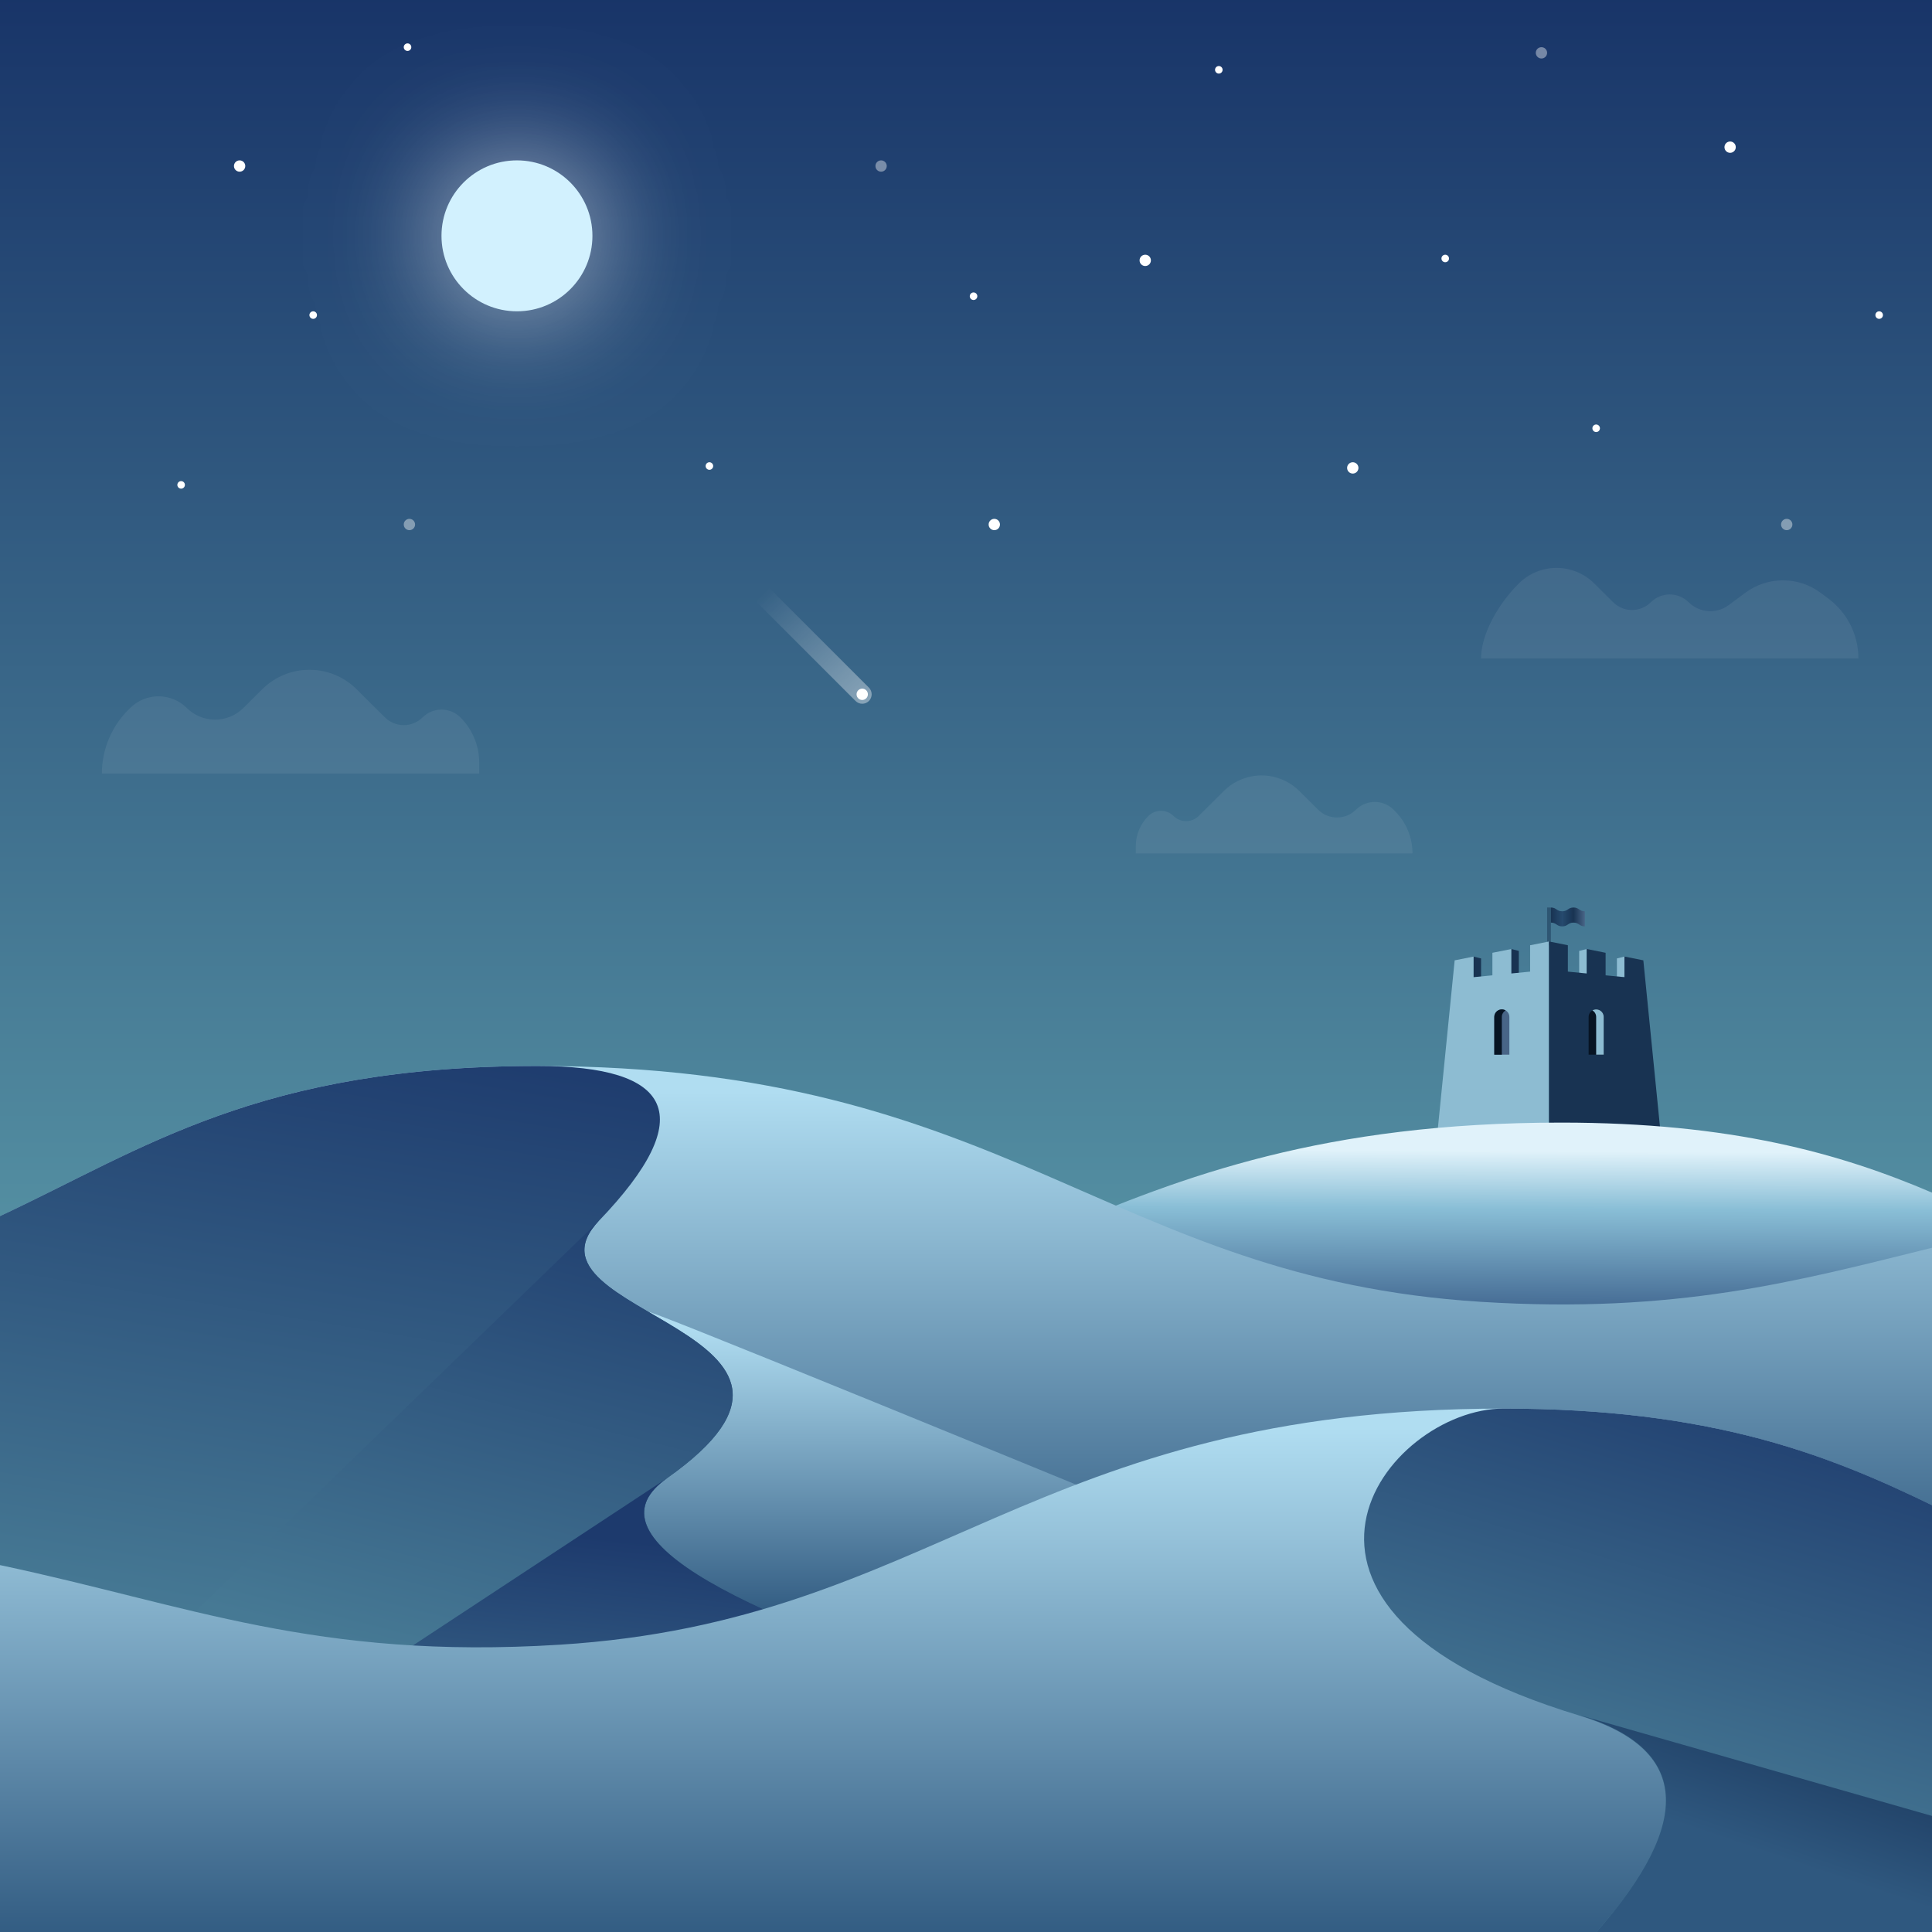
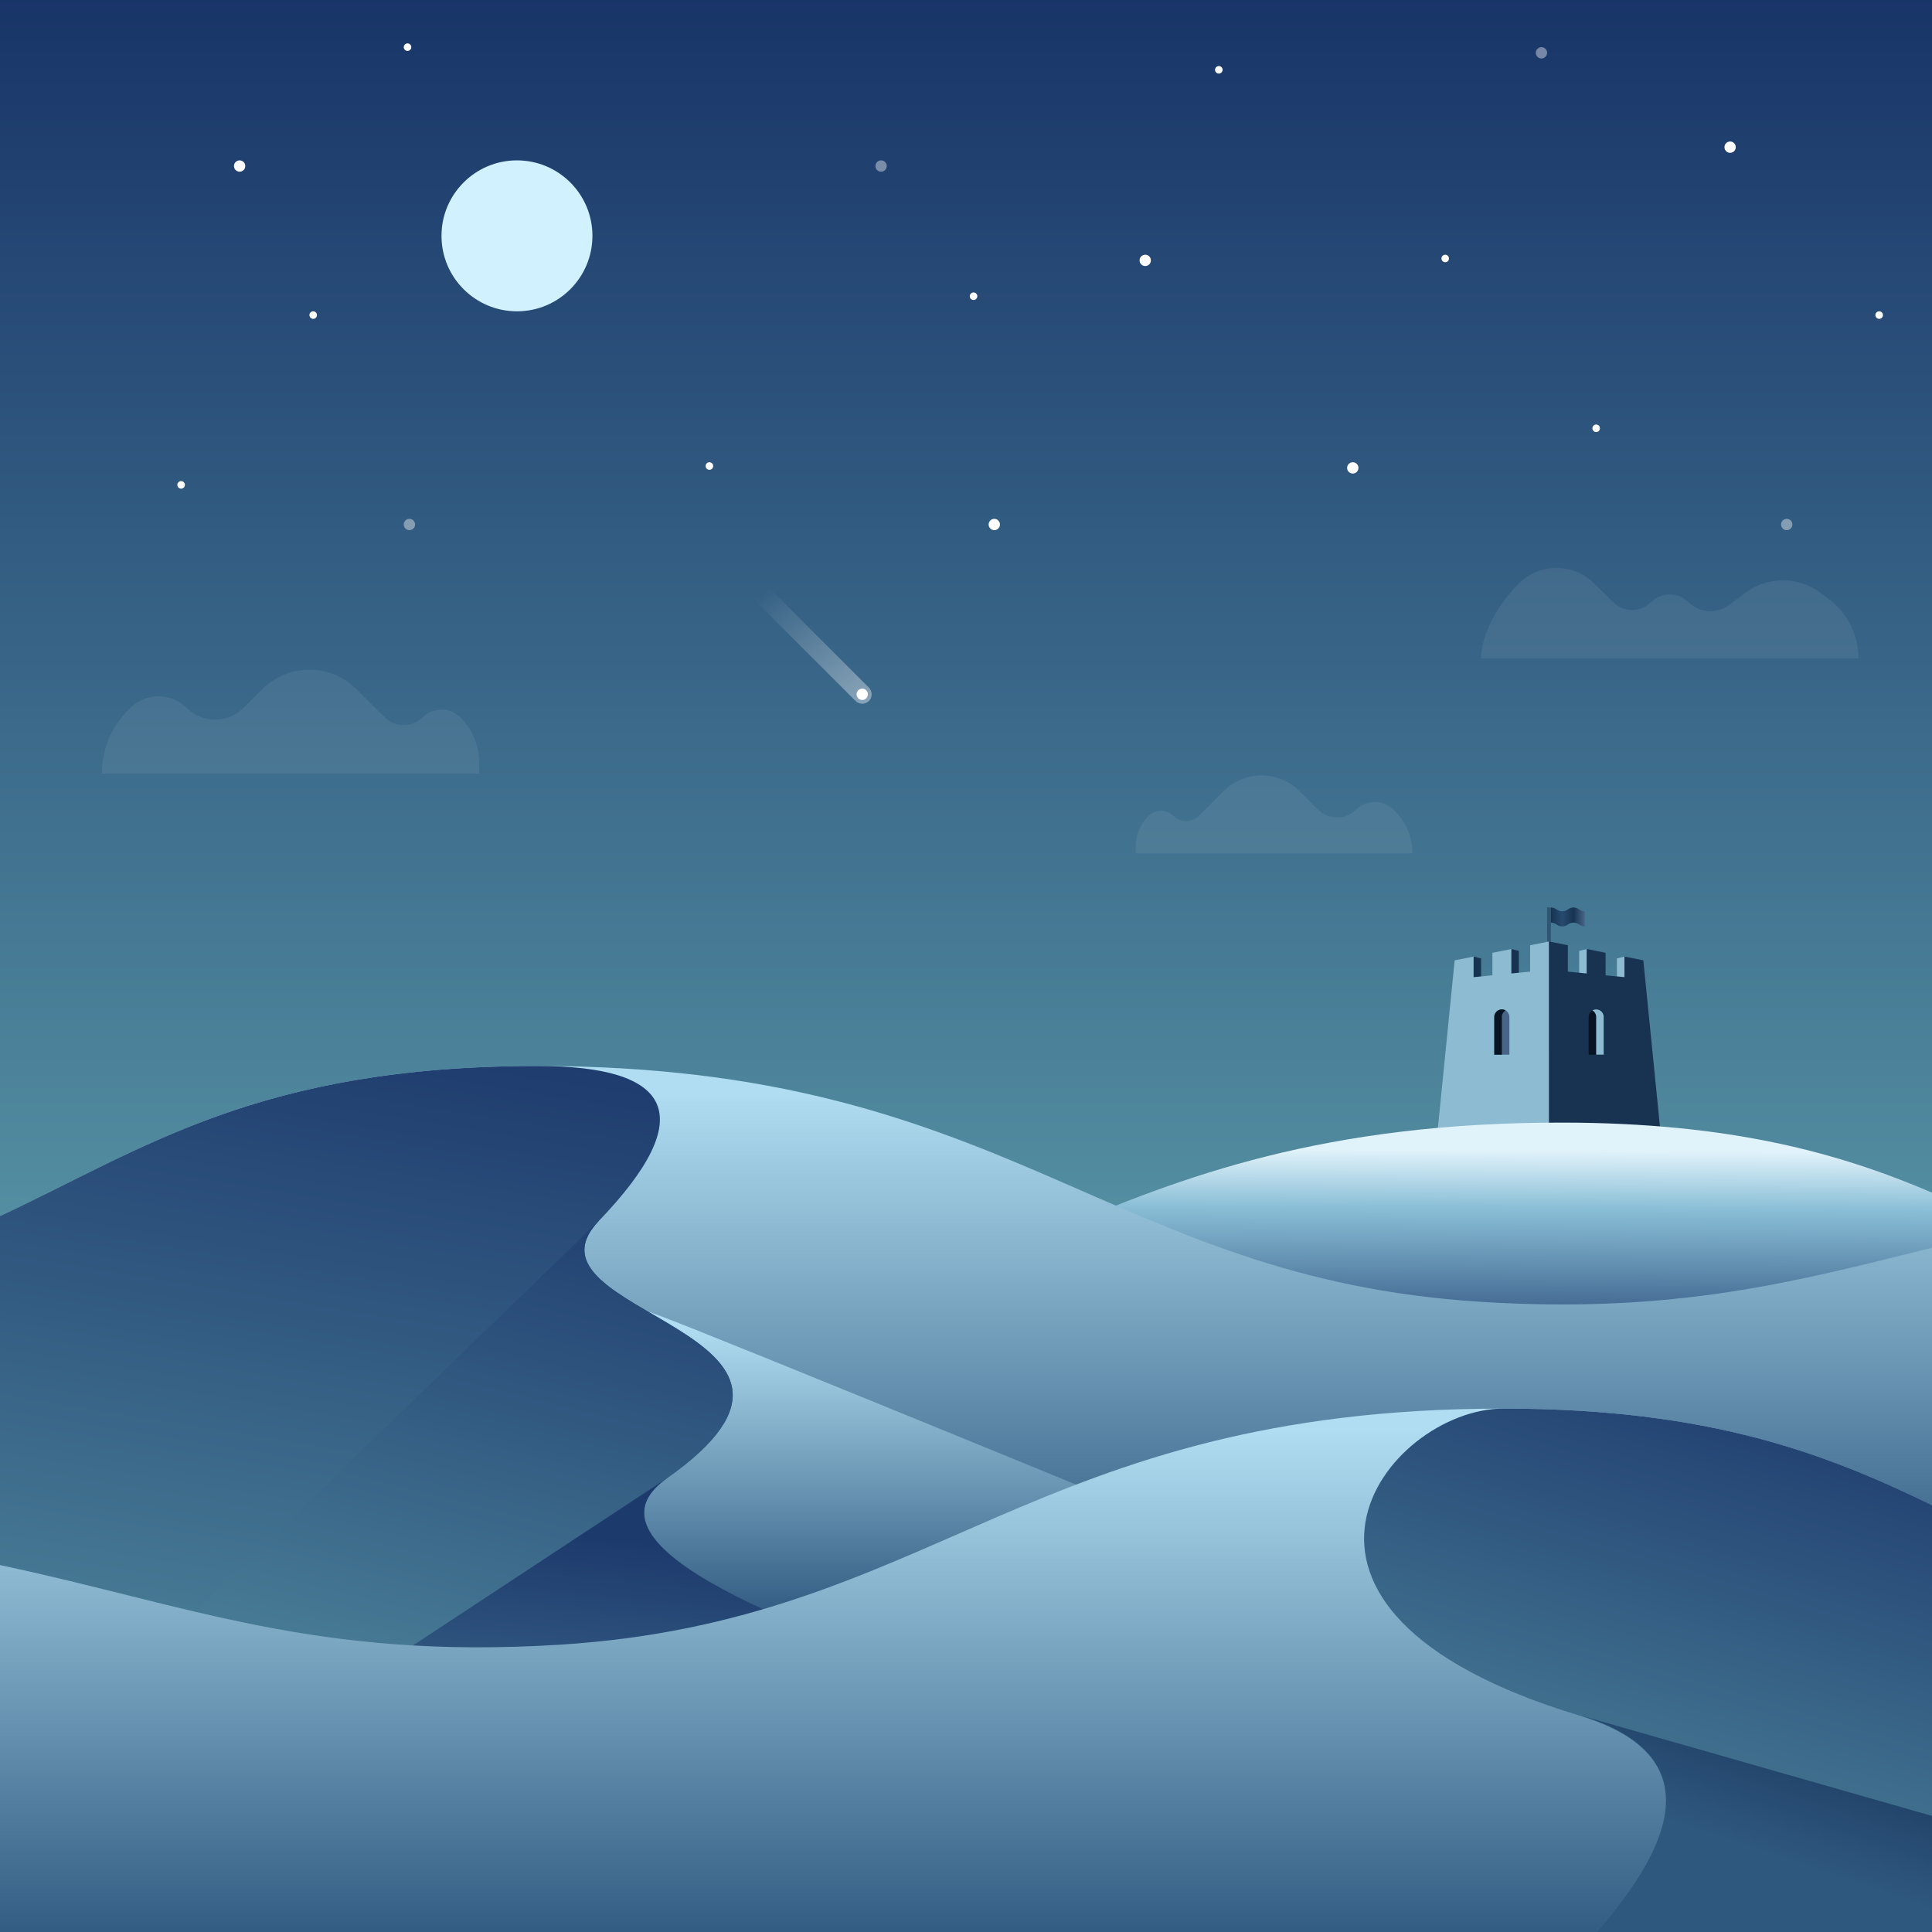
<svg xmlns="http://www.w3.org/2000/svg" xmlns:xlink="http://www.w3.org/1999/xlink" viewBox="0 0 1024 1024">
  <defs>
    <linearGradient id="a" x1="50%" x2="50%" y1="100%" y2="0%">
      <stop offset="0%" stop-color="#76C3C3" />
      <stop offset="100%" stop-color="#183468" />
    </linearGradient>
    <linearGradient id="b" x1="100%" x2="0%" y1="50%" y2="50%">
      <stop offset="0%" stop-color="#486587" />
      <stop offset="33.23%" stop-color="#183352" />
      <stop offset="66.67%" stop-color="#264A6E" />
      <stop offset="100%" stop-color="#183352" />
    </linearGradient>
    <linearGradient id="c" x1="49.87%" x2="48.5%" y1="3.62%" y2="100%">
      <stop offset="0%" stop-color="#E0F2FA" />
      <stop offset="8.98%" stop-color="#89BED6" />
      <stop offset="32.98%" stop-color="#1E3C6E" />
      <stop offset="100%" stop-color="#1B376B" />
    </linearGradient>
    <linearGradient id="d" x1="49.87%" x2="49.87%" y1="3.62%" y2="77.75%">
      <stop offset="0%" stop-color="#B0DDF1" />
      <stop offset="100%" stop-color="#325C82" />
    </linearGradient>
    <linearGradient id="e" x1="91.59%" x2="66.97%" y1="5.89%" y2="100%">
      <stop offset="0%" stop-color="#1D3A6D" />
      <stop offset="100%" stop-color="#467994" />
    </linearGradient>
    <linearGradient id="f" x1="97.27%" x2="52.53%" y1="6.88%" y2="100%">
      <stop offset="0%" stop-color="#1D3A6D" />
      <stop offset="100%" stop-color="#467994" />
    </linearGradient>
    <linearGradient id="g" x1="82.73%" x2="41.46%" y1="41.06%" y2="167.23%">
      <stop offset="0%" stop-color="#1D3A6D" />
      <stop offset="100%" stop-color="#467994" />
    </linearGradient>
    <linearGradient id="h" x1="49.87%" x2="49.87%" y1="3.62%" y2="100.77%">
      <stop offset="0%" stop-color="#B0DDF1" />
      <stop offset="100%" stop-color="#325C82" />
    </linearGradient>
    <linearGradient id="i" x1="100%" x2="72.45%" y1="0%" y2="85.2%">
      <stop offset="0%" stop-color="#1D3A6D" />
      <stop offset="100%" stop-color="#467994" />
    </linearGradient>
    <linearGradient id="j" x1="100%" x2="62.1%" y1="0%" y2="68.86%">
      <stop offset="0%" stop-color="#163055" />
      <stop offset="100%" stop-color="#2F587F" />
    </linearGradient>
    <circle id="l" cx="180" cy="102" r="40" />
    <filter id="k" width="340%" height="340%" x="-120%" y="-120%" filterUnits="objectBoundingBox">
      <feOffset in="SourceAlpha" result="shadowOffsetOuter1" />
      <feGaussianBlur in="shadowOffsetOuter1" result="shadowBlurOuter1" stdDeviation="32" />
      <feColorMatrix in="shadowBlurOuter1" values="0 0 0 0 1 0 0 0 0 1 0 0 0 0 1 0 0 0 0.696 0" />
    </filter>
    <linearGradient id="m" x1="0%" y1="50%" y2="50%">
      <stop offset="0%" stop-color="#FFFFFF" stop-opacity="0" />
      <stop offset="100%" stop-color="#FFFFFF" />
    </linearGradient>
  </defs>
  <g fill="none" fill-rule="evenodd">
    <rect width="1024" height="1024" fill="url(#a)" />
    <g transform="translate(761 481)">
      <polygon fill="#8DBCD2" points="96 27 100 26 100 37 96 37" />
      <polygon fill="#8DBCD2" points="76 23 80 22 80 37 76 37" />
      <polygon fill="#183352" points="40 22 44 23 44 37 40 37" />
      <polygon fill="#183352" points="20 26 24 27 24 41 20 41" />
      <rect width="2" height="20" x="59" fill="#183352" opacity=".5" />
      <path fill="url(#b)" d="M61 0c3 0 3 2 6 2s3-2 6-2 3 2 6 2v8c-3 0-3-2-6-2s-3 2-6 2-3-2-6-2V0z" />
      <path fill="#8DBCD2" d="M50 20l10-2v110H0L10 28l10-2v10.92l10-.98V24l10-2v12.96l10-.98V20z" />
      <path fill="#183352" d="M100 26l10 2 10 100H60V18l10 2v13.98l10 .98V22l10 2v11.94l10 .98V26z" />
    </g>
    <g transform="translate(0 565)">
      <path fill="url(#c)" d="M1024 385H0V106.86c118.4 21.09 185.14 57.03 327.4 48.14 198.54-12.4 250-125 500-125 90.18 0 147.92 16.3 196.6 37.12V385z" />
      <path fill="url(#d)" d="M1024 355H0V79.56C76.46 43.81 137.14 0 285 0c250 0 301.46 112.6 500 125 103.24 6.45 166.7-10.7 239-28.66V355z" />
      <path fill="url(#d)" d="M344.12 130.57C367.22 144.04 318.85 212.52 199 336h649C503.94 194.3 335.98 125.83 344.12 130.57z" />
      <path fill="url(#e)" d="M0 336V79.56C76.46 43.81 137.14 0 285 0c71.14 0 86.22 26.04 32.5 82-48 50 147.33 58.02 36 136.5-40.67 28.67 21.17 67.83 185.5 117.5H0z" />
      <path fill="url(#f)" d="M317.5 82c-48 50 147.33 58.02 36 136.5-40.67 28.67 21.17 67.83 185.5 117.5H55L317.5 82z" />
      <path fill="url(#g)" d="M353.5 218.5C312.83 247.17 374.67 286.33 539 336H175l178.5-117.5z" />
      <path fill="url(#h)" d="M0 459V264.54c100.25 21.2 167.18 50.29 296.67 42.19 198.57-12.43 250.04-125.15 500.07-125.15 109.75 0 171.47 24.16 227.26 51.25V459H0z" />
      <path fill="url(#i)" d="M1024 459H846.16c51.95-58.9 48.86-97.16-9.28-114.78-186.64-56.58-101.76-162.64-39.97-162.64 109.64 0 171.34 24.12 227.09 51.19V459z" />
      <path fill="url(#j)" d="M1024 459H846.19c52.01-59.01 48.94-97.34-9.22-115L1024 397.48V459z" />
    </g>
    <g transform="translate(94 23)">
-       <use fill="black" filter="url(#k)" xlink:href="#l" />
+       <use fill="rgb(27, 27, 27);" filter="url(#k)" xlink:href="#l" />
      <use fill="#D2F1FE" xlink:href="#l" />
      <circle cx="123" cy="255" r="3" fill="#FFFFFF" fill-opacity=".4" />
      <circle cx="2" cy="234" r="2" fill="#FFFFFF" />
      <circle cx="33" cy="65" r="3" fill="#FFFFFF" />
      <circle cx="122" cy="2" r="2" fill="#FFFFFF" />
      <circle cx="72" cy="144" r="2" fill="#FFFFFF" />
      <circle cx="282" cy="224" r="2" fill="#FFFFFF" />
      <circle cx="373" cy="65" r="3" fill="#FFFFFF" opacity=".4" />
      <circle cx="433" cy="255" r="3" fill="#FFFFFF" />
      <path fill="url(#m)" d="M373.25 325.25a5 5 0 0 0 0-10h-75v10h75z" opacity=".4" transform="rotate(45 338.251 320.251)" />
      <circle cx="363" cy="345" r="3" fill="#FFFFFF" />
      <circle cx="513" cy="115" r="3" fill="#FFFFFF" />
      <circle cx="723" cy="5" r="3" fill="#FFFFFF" opacity=".4" />
      <circle cx="422" cy="134" r="2" fill="#FFFFFF" />
      <circle cx="752" cy="204" r="2" fill="#FFFFFF" />
      <circle cx="672" cy="114" r="2" fill="#FFFFFF" />
      <circle cx="853" cy="255" r="3" fill="#FFFFFF" opacity=".4" />
      <circle cx="623" cy="225" r="3" fill="#FFFFFF" />
      <circle cx="823" cy="55" r="3" fill="#FFFFFF" />
      <circle cx="902" cy="144" r="2" fill="#FFFFFF" />
      <circle cx="552" cy="14" r="2" fill="#FFFFFF" />
    </g>
    <path fill="#486587" d="M796 535a4 4 0 0 1 4 4v20h-8v-20a4 4 0 0 1 4-4z" />
    <path fill="#071423" d="M798 535.54a4 4 0 0 0-2 3.46v20h-4v-20a4 4 0 0 1 6-3.46zm48-.54a4 4 0 0 1 4 4v20h-8v-20a4 4 0 0 1 4-4z" />
    <path fill="#8DBCD2" d="M846 559v-20a4 4 0 0 0-2-3.46 4 4 0 0 1 6 3.46v20h-4z" />
    <g fill="#FFFFFF" opacity=".07" transform="translate(54 301)">
      <path d="M554.67 131.48a9.46 9.46 0 0 1 13.33 0 9.46 9.46 0 0 0 13.33 0l13.33-13.24a28.39 28.39 0 0 1 40 0l10 9.93a14.2 14.2 0 0 0 20 0 14.2 14.2 0 0 1 20 0l.6.6a31.8 31.8 0 0 1 9.4 22.56H548v-3.84c0-6.01 2.4-11.78 6.67-16.01zM751 8.25c11.07-11 28.93-11 40 0l10 9.94a14.19 14.19 0 0 0 20 0 14.19 14.19 0 0 1 20 0 16.36 16.36 0 0 0 21.3 1.5l8.7-6.47a33.47 33.47 0 0 1 40 0l4.06 3.03A39.6 39.6 0 0 1 931 48H731c0-12.72 8.93-28.75 20-39.75zM14.1 75.14l.9-.9a21.29 21.29 0 0 1 30 0 21.29 21.29 0 0 0 30 0l10-9.93a35.48 35.48 0 0 1 50 0l15 14.9a14.2 14.2 0 0 0 20 0 14.2 14.2 0 0 1 20 0c6.4 6.35 10 15 10 24.02V109H0c0-12.71 5.07-24.9 14.1-33.86z" />
    </g>
  </g>
</svg>
